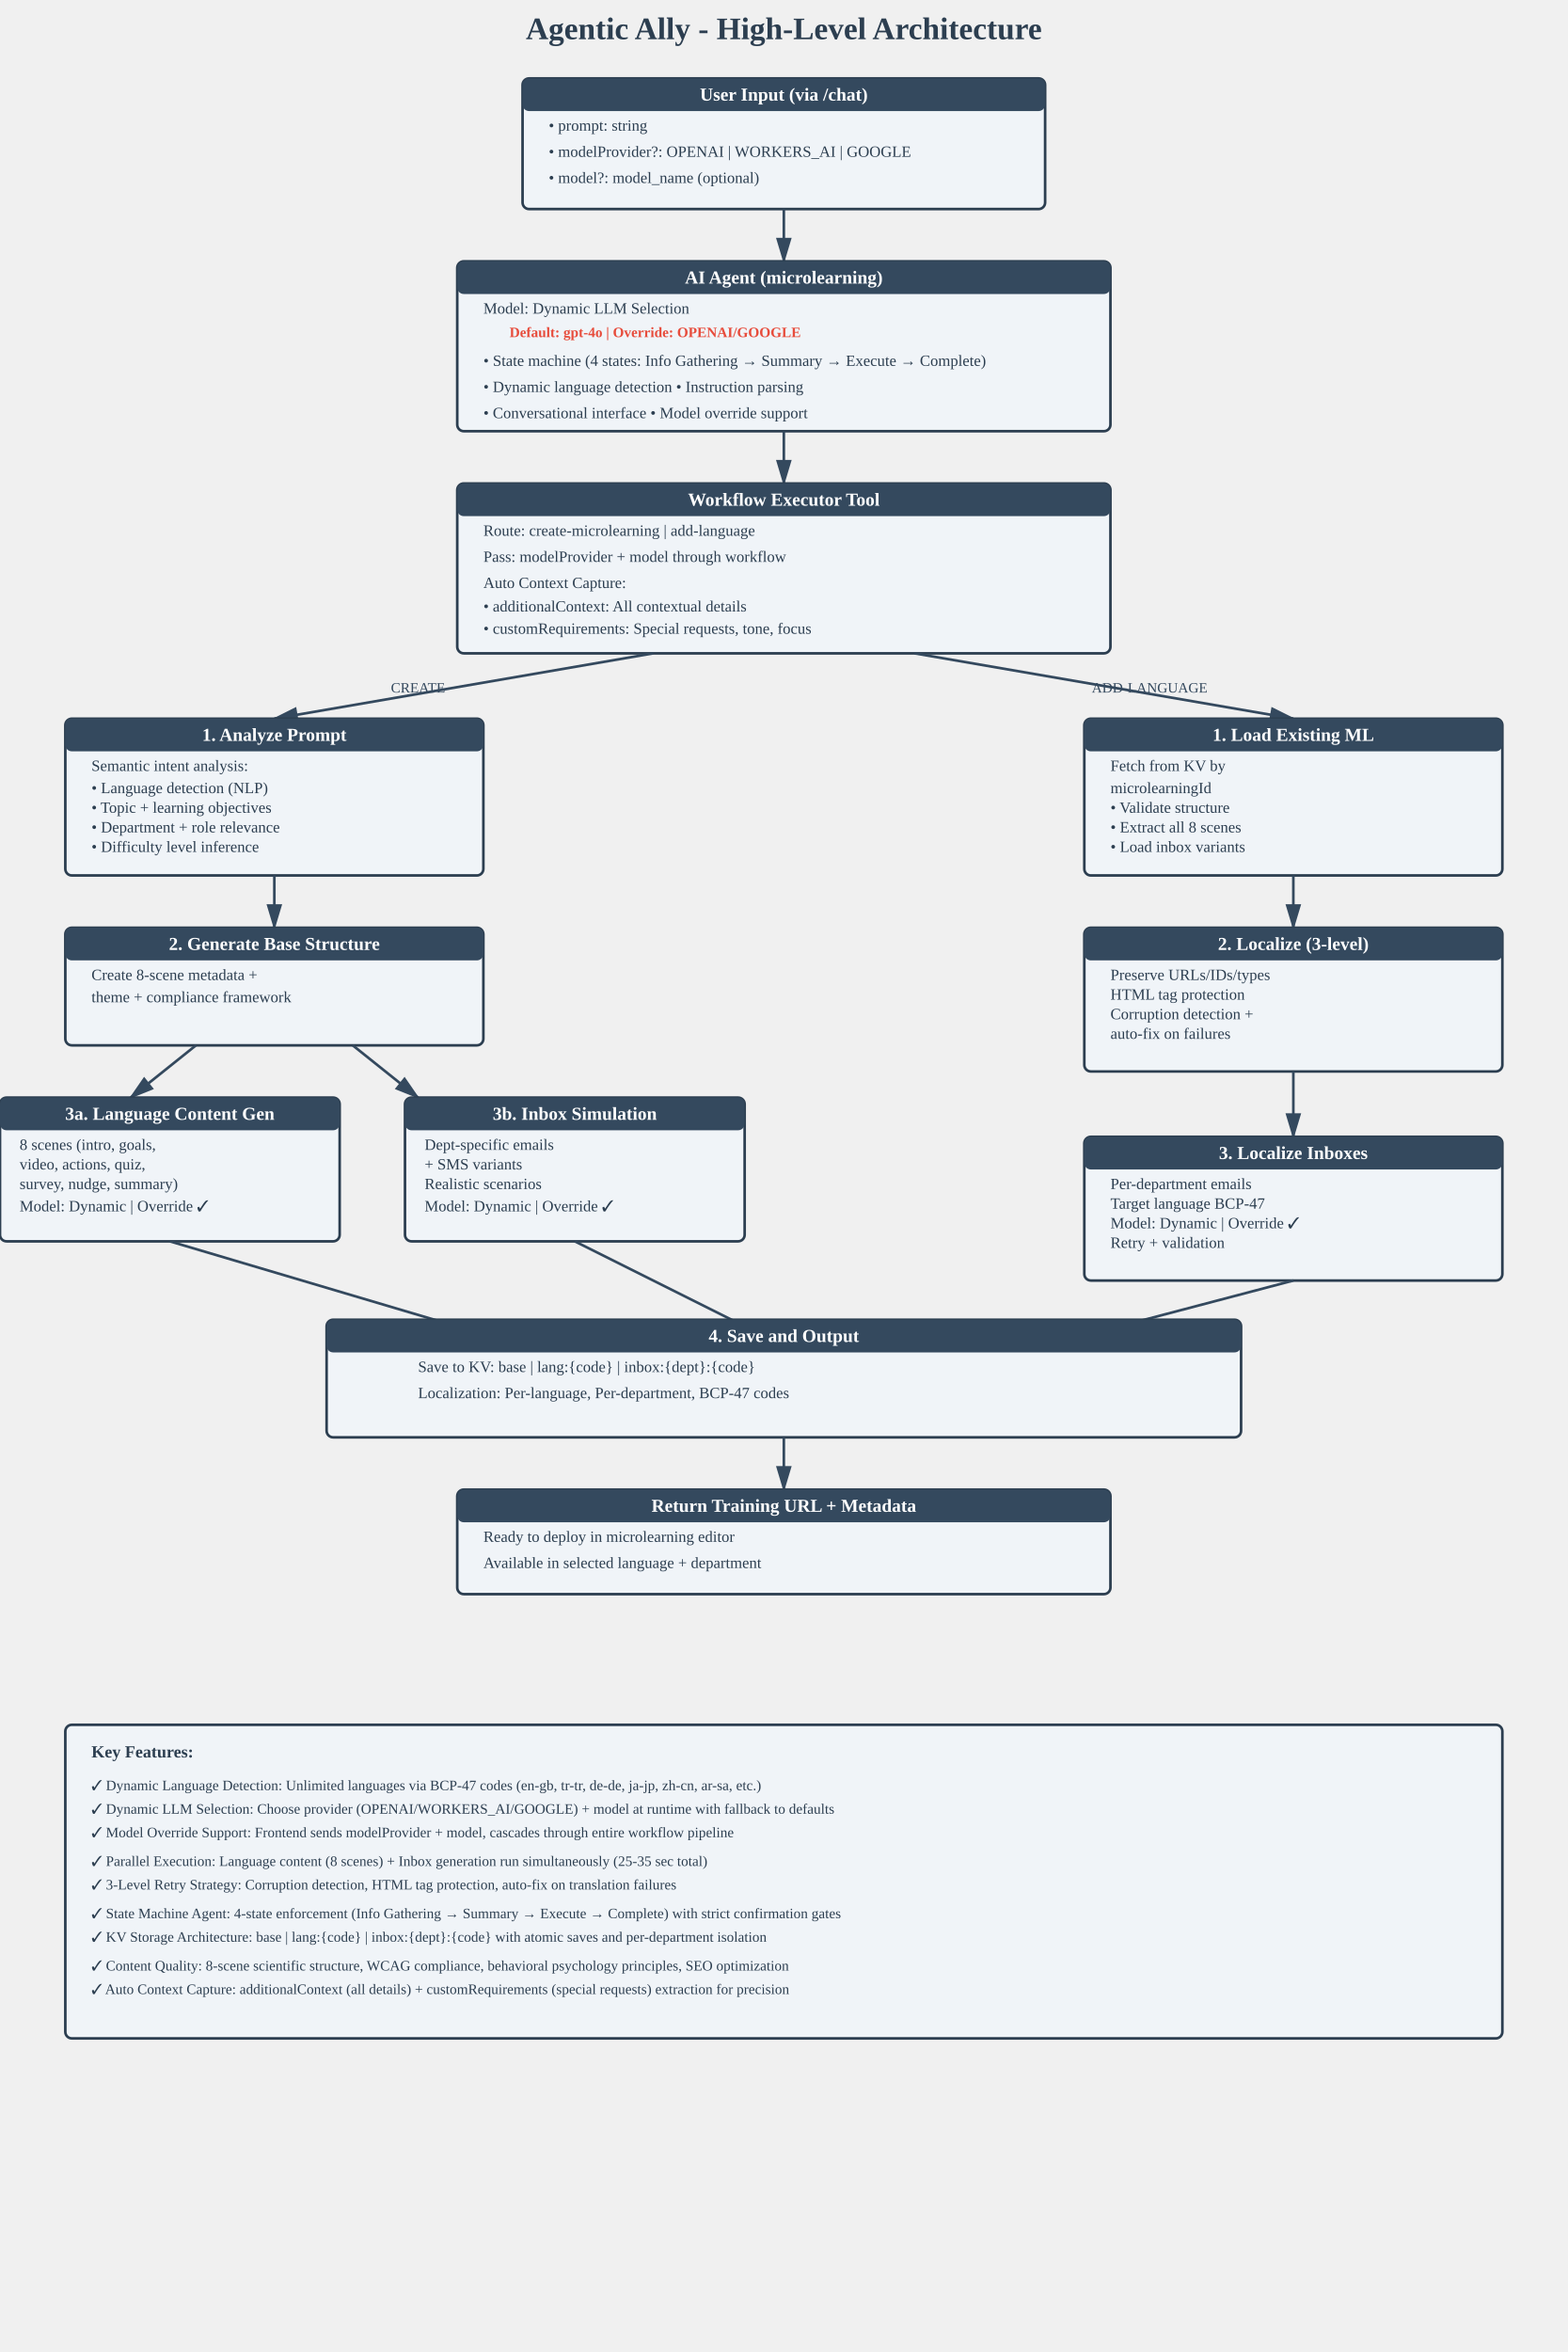
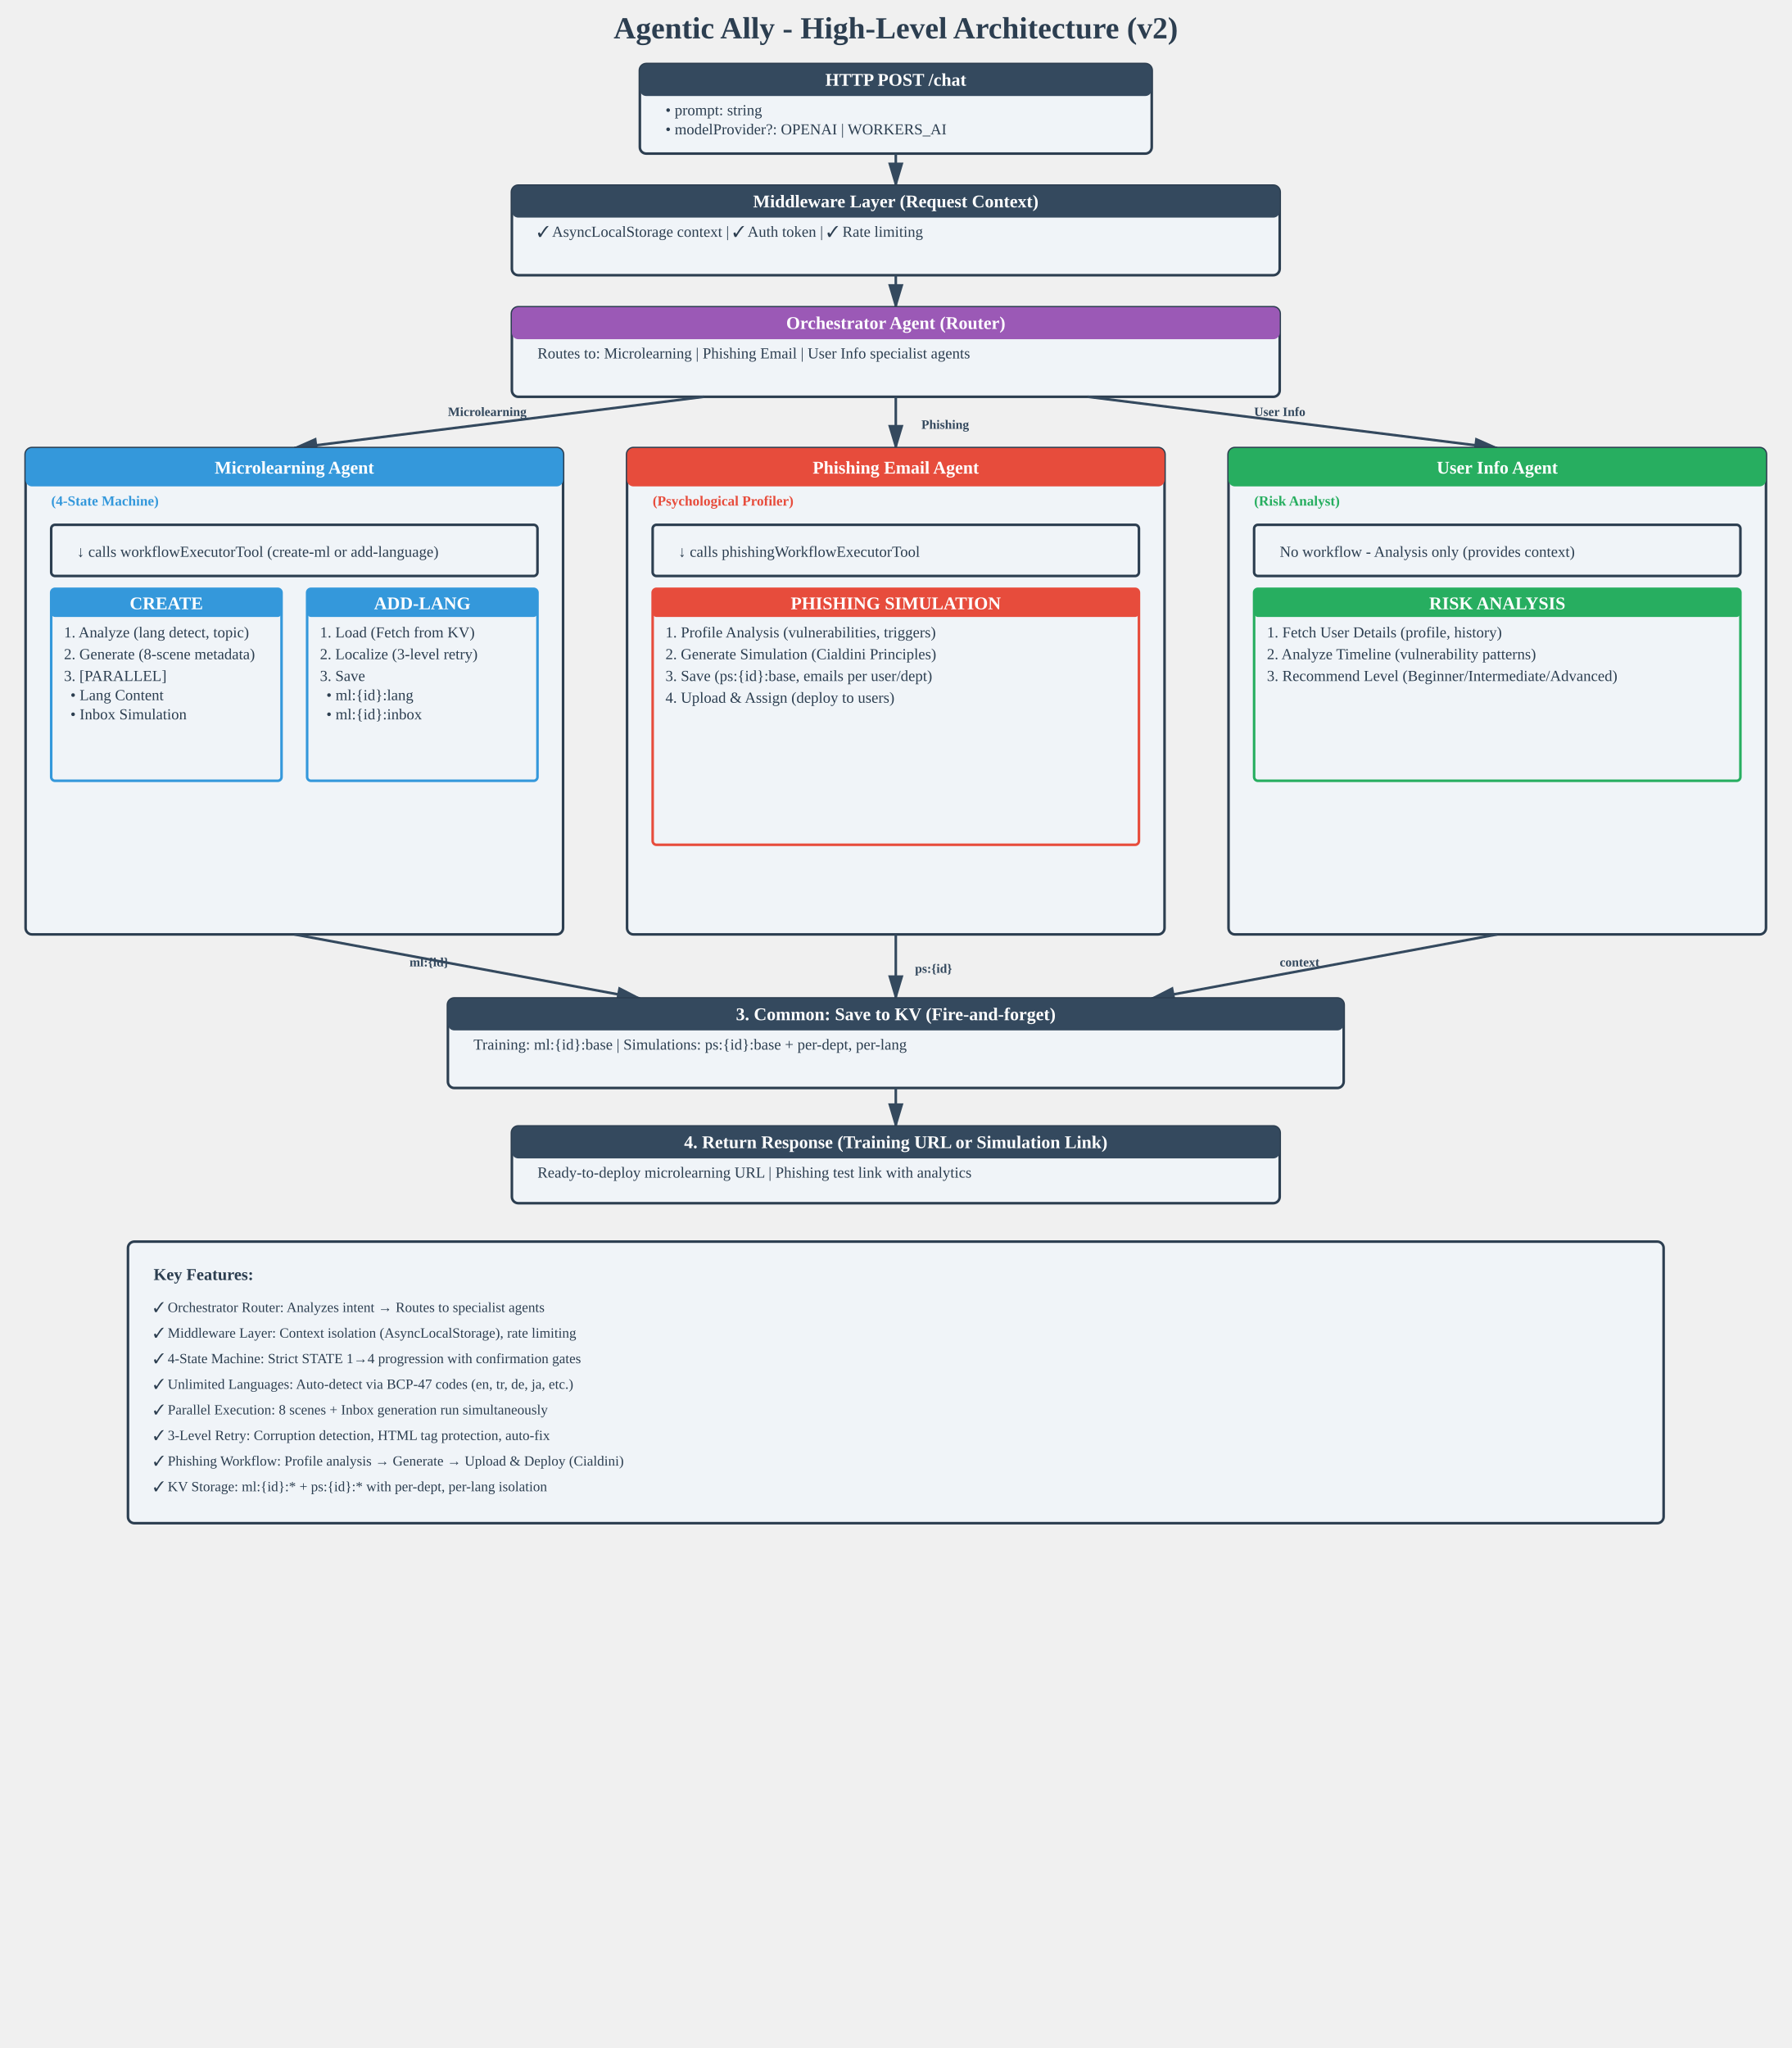
- <svg xmlns="http://www.w3.org/2000/svg" viewBox="0 0 1200 1800">
+ <svg xmlns="http://www.w3.org/2000/svg" viewBox="0 0 1400 1600">
  <defs>
    <style>
      .box { fill: #f0f4f8; stroke: #2c3e50; stroke-width: 2; }
      .box-header { fill: #34495e; }
+       .box-header-ml { fill: #3498db; }
+       .box-header-phishing { fill: #e74c3c; }
+       .box-header-userinfo { fill: #27ae60; }
+       .workflow-box-ml { fill: #f0f4f8; stroke: #3498db; stroke-width: 2; }
+       .workflow-box-phishing { fill: #f0f4f8; stroke: #e74c3c; stroke-width: 2; }
+       .workflow-box-userinfo { fill: #f0f4f8; stroke: #27ae60; stroke-width: 2; }
      .text-header { fill: white; font-size: 14px; font-weight: bold; }
      .text-normal { fill: #2c3e50; font-size: 12px; }
-       .text-highlight { fill: #e74c3c; font-size: 11px; font-weight: bold; }
      .arrow { stroke: #34495e; stroke-width: 2; fill: none; marker-end: url(#arrowhead); }
-       .label-arrow { fill: #34495e; font-size: 11px; }
+       .arrow-label { fill: #34495e; font-size: 10px; font-weight: bold; }
    </style>
    <marker id="arrowhead" markerWidth="10" markerHeight="10" refX="9" refY="3" orient="auto">
      <polygon points="0 0, 10 3, 0 6" fill="#34495e" />
    </marker>
+     <marker id="arrowhead-ml" markerWidth="10" markerHeight="10" refX="9" refY="3" orient="auto">
+       <polygon points="0 0, 10 3, 0 6" fill="#3498db" />
+     </marker>
+     <marker id="arrowhead-phishing" markerWidth="10" markerHeight="10" refX="9" refY="3" orient="auto">
+       <polygon points="0 0, 10 3, 0 6" fill="#e74c3c" />
+     </marker>
+     <marker id="arrowhead-userinfo" markerWidth="10" markerHeight="10" refX="9" refY="3" orient="auto">
+       <polygon points="0 0, 10 3, 0 6" fill="#27ae60" />
+     </marker>
  </defs>
-   <text x="600" y="30" font-size="24" font-weight="bold" text-anchor="middle" fill="#2c3e50">
-     Agentic Ally - High-Level Architecture
+   <text x="700" y="30" font-size="24" font-weight="bold" text-anchor="middle" fill="#2c3e50">
+     Agentic Ally - High-Level Architecture (v2)
  </text>
-   <rect class="box" x="400" y="60" width="400" height="100" rx="5" />
-   <rect class="box-header" x="400" y="60" width="400" height="25" rx="5" />
-   <text class="text-header" x="600" y="77" text-anchor="middle">User Input (via /chat)</text>
-   <text class="text-normal" x="420" y="100">• prompt: string</text>
-   <text class="text-normal" x="420" y="120">• modelProvider?: OPENAI | WORKERS_AI | GOOGLE</text>
-   <text class="text-normal" x="420" y="140">• model?: model_name (optional)</text>
-   <path class="arrow" d="M 600 160 L 600 200" />
-   <rect class="box" x="350" y="200" width="500" height="130" rx="5" />
-   <rect class="box-header" x="350" y="200" width="500" height="25" rx="5" />
-   <text class="text-header" x="600" y="217" text-anchor="middle">AI Agent (microlearning)</text>
-   <text class="text-normal" x="370" y="240">Model: Dynamic LLM Selection</text>
-   <text class="text-highlight" x="390" y="258">Default: gpt-4o  |  Override: OPENAI/GOOGLE</text>
-   <text class="text-normal" x="370" y="280">• State machine (4 states: Info Gathering → Summary → Execute → Complete)</text>
-   <text class="text-normal" x="370" y="300">• Dynamic language detection • Instruction parsing</text>
-   <text class="text-normal" x="370" y="320">• Conversational interface • Model override support</text>
-   <path class="arrow" d="M 600 330 L 600 370" />
-   <rect class="box" x="350" y="370" width="500" height="130" rx="5" />
-   <rect class="box-header" x="350" y="370" width="500" height="25" rx="5" />
-   <text class="text-header" x="600" y="387" text-anchor="middle">Workflow Executor Tool</text>
-   <text class="text-normal" x="370" y="410">Route: create-microlearning  |  add-language</text>
-   <text class="text-normal" x="370" y="430">Pass: modelProvider + model through workflow</text>
-   <text class="text-normal" x="370" y="450">Auto Context Capture:</text>
-   <text class="text-normal" x="370" y="468" font-size="11">• additionalContext: All contextual details</text>
-   <text class="text-normal" x="370" y="485" font-size="11">• customRequirements: Special requests, tone, focus</text>
-   <path class="arrow" d="M 500 500 L 210 550" />
-   <path class="arrow" d="M 700 500 L 990 550" />
-   <text class="label-arrow" x="320" y="530" text-anchor="middle">CREATE</text>
-   <text class="label-arrow" x="880" y="530" text-anchor="middle">ADD-LANGUAGE</text>
-   <g>
-     <rect class="box" x="50" y="550" width="320" height="120" rx="5" />
-     <rect class="box-header" x="50" y="550" width="320" height="25" rx="5" />
-     <text class="text-header" x="210" y="567" text-anchor="middle">1. Analyze Prompt</text>
-     <text class="text-normal" x="70" y="590">Semantic intent analysis:</text>
-     <text class="text-normal" x="70" y="607" font-size="10">• Language detection (NLP)</text>
-     <text class="text-normal" x="70" y="622" font-size="10">• Topic + learning objectives</text>
-     <text class="text-normal" x="70" y="637" font-size="10">• Department + role relevance</text>
-     <text class="text-normal" x="70" y="652" font-size="10">• Difficulty level inference</text>
-     <path class="arrow" d="M 210 670 L 210 710" />
-     <rect class="box" x="50" y="710" width="320" height="90" rx="5" />
-     <rect class="box-header" x="50" y="710" width="320" height="25" rx="5" />
-     <text class="text-header" x="210" y="727" text-anchor="middle">2. Generate Base Structure</text>
-     <text class="text-normal" x="70" y="750">Create 8-scene metadata +</text>
-     <text class="text-normal" x="70" y="767">theme + compliance framework</text>
-     <path class="arrow" d="M 150 800 L 100 840" />
-     <path class="arrow" d="M 270 800 L 320 840" />
-     <rect class="box" x="0" y="840" width="260" height="110" rx="5" />
-     <rect class="box-header" x="0" y="840" width="260" height="25" rx="5" />
-     <text class="text-header" x="130" y="857" text-anchor="middle">3a. Language Content Gen</text>
-     <text class="text-normal" x="15" y="880" font-size="10">8 scenes (intro, goals,</text>
-     <text class="text-normal" x="15" y="895" font-size="10">video, actions, quiz,</text>
-     <text class="text-normal" x="15" y="910" font-size="10">survey, nudge, summary)</text>
-     <text class="text-normal" x="15" y="927" font-size="10">Model: Dynamic | Override ✓</text>
-     <rect class="box" x="310" y="840" width="260" height="110" rx="5" />
-     <rect class="box-header" x="310" y="840" width="260" height="25" rx="5" />
-     <text class="text-header" x="440" y="857" text-anchor="middle">3b. Inbox Simulation</text>
-     <text class="text-normal" x="325" y="880" font-size="10">Dept-specific emails</text>
-     <text class="text-normal" x="325" y="895" font-size="10">+ SMS variants</text>
-     <text class="text-normal" x="325" y="910" font-size="10">Realistic scenarios</text>
-     <text class="text-normal" x="325" y="927" font-size="10">Model: Dynamic | Override ✓</text>
-     <path class="arrow" d="M 130 950 L 400 1030" />
-     <path class="arrow" d="M 440 950 L 600 1030" />
-   </g>
-   <g>
-     <rect class="box" x="830" y="550" width="320" height="120" rx="5" />
-     <rect class="box-header" x="830" y="550" width="320" height="25" rx="5" />
-     <text class="text-header" x="990" y="567" text-anchor="middle">1. Load Existing ML</text>
-     <text class="text-normal" x="850" y="590">Fetch from KV by</text>
-     <text class="text-normal" x="850" y="607" font-size="10">microlearningId</text>
-     <text class="text-normal" x="850" y="622" font-size="10">• Validate structure</text>
-     <text class="text-normal" x="850" y="637" font-size="10">• Extract all 8 scenes</text>
-     <text class="text-normal" x="850" y="652" font-size="10">• Load inbox variants</text>
-     <path class="arrow" d="M 990 670 L 990 710" />
-     <rect class="box" x="830" y="710" width="320" height="110" rx="5" />
-     <rect class="box-header" x="830" y="710" width="320" height="25" rx="5" />
-     <text class="text-header" x="990" y="727" text-anchor="middle">2. Localize (3-level)</text>
-     <text class="text-normal" x="850" y="750" font-size="10">Preserve URLs/IDs/types</text>
-     <text class="text-normal" x="850" y="765" font-size="10">HTML tag protection</text>
-     <text class="text-normal" x="850" y="780" font-size="10">Corruption detection +</text>
-     <text class="text-normal" x="850" y="795" font-size="10">auto-fix on failures</text>
-     <path class="arrow" d="M 990 820 L 990 870" />
-     <rect class="box" x="830" y="870" width="320" height="110" rx="5" />
-     <rect class="box-header" x="830" y="870" width="320" height="25" rx="5" />
-     <text class="text-header" x="990" y="887" text-anchor="middle">3. Localize Inboxes</text>
-     <text class="text-normal" x="850" y="910" font-size="10">Per-department emails</text>
-     <text class="text-normal" x="850" y="925" font-size="10">Target language BCP-47</text>
-     <text class="text-normal" x="850" y="940" font-size="10">Model: Dynamic | Override ✓</text>
-     <text class="text-normal" x="850" y="955" font-size="10">Retry + validation</text>
-     <path class="arrow" d="M 990 980 L 800 1030" />
-   </g>
-   <rect class="box" x="250" y="1010" width="700" height="90" rx="5" />
-   <rect class="box-header" x="250" y="1010" width="700" height="25" rx="5" />
-   <text class="text-header" x="600" y="1027" text-anchor="middle">4. Save and Output</text>
-   <text class="text-normal" x="320" y="1050">Save to KV: base | lang:{code} | inbox:{dept}:{code}</text>
-   <text class="text-normal" x="320" y="1070">Localization: Per-language, Per-department, BCP-47 codes</text>
-   <path class="arrow" d="M 600 1100 L 600 1140" />
-   <rect class="box" x="350" y="1140" width="500" height="80" rx="5" />
-   <rect class="box-header" x="350" y="1140" width="500" height="25" rx="5" />
-   <text class="text-header" x="600" y="1157" text-anchor="middle">Return Training URL + Metadata</text>
-   <text class="text-normal" x="370" y="1180">Ready to deploy in microlearning editor</text>
-   <text class="text-normal" x="370" y="1200">Available in selected language + department</text>
-   <rect class="box" x="50" y="1320" width="1100" height="240" rx="5" />
-   <text x="70" y="1345" font-size="13" font-weight="bold" fill="#2c3e50">Key Features:</text>
-   <text x="70" y="1370" font-size="11" fill="#2c3e50">✓ Dynamic Language Detection: Unlimited languages via BCP-47 codes (en-gb, tr-tr, de-de, ja-jp, zh-cn, ar-sa, etc.)</text>
-   <text x="70" y="1388" font-size="11" fill="#2c3e50">✓ Dynamic LLM Selection: Choose provider (OPENAI/WORKERS_AI/GOOGLE) + model at runtime with fallback to defaults</text>
-   <text x="70" y="1406" font-size="11" fill="#2c3e50">✓ Model Override Support: Frontend sends modelProvider + model, cascades through entire workflow pipeline</text>
-   <text x="70" y="1428" font-size="11" fill="#2c3e50">✓ Parallel Execution: Language content (8 scenes) + Inbox generation run simultaneously (25-35 sec total)</text>
-   <text x="70" y="1446" font-size="11" fill="#2c3e50">✓ 3-Level Retry Strategy: Corruption detection, HTML tag protection, auto-fix on translation failures</text>
-   <text x="70" y="1468" font-size="11" fill="#2c3e50">✓ State Machine Agent: 4-state enforcement (Info Gathering → Summary → Execute → Complete) with strict confirmation gates</text>
-   <text x="70" y="1486" font-size="11" fill="#2c3e50">✓ KV Storage Architecture: base | lang:{code} | inbox:{dept}:{code} with atomic saves and per-department isolation</text>
-   <text x="70" y="1508" font-size="11" fill="#2c3e50">✓ Content Quality: 8-scene scientific structure, WCAG compliance, behavioral psychology principles, SEO optimization</text>
-   <text x="70" y="1526" font-size="11" fill="#2c3e50">✓ Auto Context Capture: additionalContext (all details) + customRequirements (special requests) extraction for precision</text>
+   <rect class="box" x="500" y="50" width="400" height="70" rx="5" />
+   <rect class="box-header" x="500" y="50" width="400" height="25" rx="5" />
+   <text class="text-header" x="700" y="67" text-anchor="middle">HTTP POST /chat</text>
+   <text class="text-normal" x="520" y="90">• prompt: string</text>
+   <text class="text-normal" x="520" y="105">• modelProvider?: OPENAI | WORKERS_AI</text>
+   <path class="arrow" d="M 700 120 L 700 145" />
+   <rect class="box" x="400" y="145" width="600" height="70" rx="5" />
+   <rect class="box-header" x="400" y="145" width="600" height="25" rx="5" />
+   <text class="text-header" x="700" y="162" text-anchor="middle">Middleware Layer (Request Context)</text>
+   <text class="text-normal" x="420" y="185">✓ AsyncLocalStorage context | ✓ Auth token | ✓ Rate limiting</text>
+   <path class="arrow" d="M 700 215 L 700 240" />
+   <rect class="box" x="400" y="240" width="600" height="70" rx="5" />
+   <rect fill="#9b59b6" x="400" y="240" width="600" height="25" rx="5" />
+   <text class="text-header" x="700" y="257" text-anchor="middle">Orchestrator Agent (Router)</text>
+   <text class="text-normal" x="420" y="280">Routes to: Microlearning | Phishing Email | User Info specialist agents</text>
+   <path class="arrow" stroke="#3498db" marker-end="url(#arrowhead-ml)" d="M 550 310 L 230 350" />
+   <path class="arrow" stroke="#e74c3c" marker-end="url(#arrowhead-phishing)" d="M 700 310 L 700 350" />
+   <path class="arrow" stroke="#27ae60" marker-end="url(#arrowhead-userinfo)" d="M 850 310 L 1170 350" />
+   <text x="350" y="325" class="arrow-label" fill="#3498db">Microlearning</text>
+   <text x="720" y="335" class="arrow-label" fill="#e74c3c">Phishing</text>
+   <text x="980" y="325" class="arrow-label" fill="#27ae60">User Info</text>
+   <rect class="box" x="20" y="350" width="420" height="380" rx="5" />
+   <rect class="box-header-ml" x="20" y="350" width="420" height="30" rx="5" />
+   <text class="text-header" x="230" y="370" text-anchor="middle">Microlearning Agent</text>
+   <text fill="#3498db" font-weight="bold" x="40" y="395" font-size="11">(4-State Machine)</text>
+   <rect class="box" x="40" y="410" width="380" height="40" rx="3" />
+   <text class="text-normal" x="60" y="435" font-size="10">↓ calls workflowExecutorTool (create-ml or add-language)</text>
+   <rect class="workflow-box-ml" x="40" y="460" width="180" height="150" rx="3" />
+   <rect fill="#3498db" x="40" y="460" width="180" height="22" rx="3" />
+   <text class="text-header" x="130" y="476" text-anchor="middle" font-size="11">CREATE</text>
+   <text class="text-normal" x="50" y="498" font-size="9">1. Analyze (lang detect, topic)</text>
+   <text class="text-normal" x="50" y="515" font-size="9">2. Generate (8-scene metadata)</text>
+   <text class="text-normal" x="50" y="532" font-size="9">3. [PARALLEL]</text>
+   <text class="text-normal" x="55" y="547" font-size="9">• Lang Content</text>
+   <text class="text-normal" x="55" y="562" font-size="9">• Inbox Simulation</text>
+   <rect class="workflow-box-ml" x="240" y="460" width="180" height="150" rx="3" />
+   <rect fill="#3498db" x="240" y="460" width="180" height="22" rx="3" />
+   <text class="text-header" x="330" y="476" text-anchor="middle" font-size="11">ADD-LANG</text>
+   <text class="text-normal" x="250" y="498" font-size="9">1. Load (Fetch from KV)</text>
+   <text class="text-normal" x="250" y="515" font-size="9">2. Localize (3-level retry)</text>
+   <text class="text-normal" x="250" y="532" font-size="9">3. Save</text>
+   <text class="text-normal" x="255" y="547" font-size="9">• ml:{id}:lang</text>
+   <text class="text-normal" x="255" y="562" font-size="9">• ml:{id}:inbox</text>
+   <rect class="box" x="490" y="350" width="420" height="380" rx="5" />
+   <rect class="box-header-phishing" x="490" y="350" width="420" height="30" rx="5" />
+   <text class="text-header" x="700" y="370" text-anchor="middle">Phishing Email Agent</text>
+   <text fill="#e74c3c" font-weight="bold" x="510" y="395" font-size="11">(Psychological Profiler)</text>
+   <rect class="box" x="510" y="410" width="380" height="40" rx="3" />
+   <text class="text-normal" x="530" y="435" font-size="10">↓ calls phishingWorkflowExecutorTool</text>
+   <rect class="workflow-box-phishing" x="510" y="460" width="380" height="200" rx="3" />
+   <rect fill="#e74c3c" x="510" y="460" width="380" height="22" rx="3" />
+   <text class="text-header" x="700" y="476" text-anchor="middle" font-size="11">PHISHING SIMULATION</text>
+   <text class="text-normal" x="520" y="498" font-size="9">1. Profile Analysis (vulnerabilities, triggers)</text>
+   <text class="text-normal" x="520" y="515" font-size="9">2. Generate Simulation (Cialdini Principles)</text>
+   <text class="text-normal" x="520" y="532" font-size="9">3. Save (ps:{id}:base, emails per user/dept)</text>
+   <text class="text-normal" x="520" y="549" font-size="9">4. Upload &amp; Assign (deploy to users)</text>
+   <rect class="box" x="960" y="350" width="420" height="380" rx="5" />
+   <rect class="box-header-userinfo" x="960" y="350" width="420" height="30" rx="5" />
+   <text class="text-header" x="1170" y="370" text-anchor="middle">User Info Agent</text>
+   <text fill="#27ae60" font-weight="bold" x="980" y="395" font-size="11">(Risk Analyst)</text>
+   <rect class="box" x="980" y="410" width="380" height="40" rx="3" />
+   <text class="text-normal" x="1000" y="435" font-size="10">No workflow - Analysis only (provides context)</text>
+   <rect class="workflow-box-userinfo" x="980" y="460" width="380" height="150" rx="3" />
+   <rect fill="#27ae60" x="980" y="460" width="380" height="22" rx="3" />
+   <text class="text-header" x="1170" y="476" text-anchor="middle" font-size="11">RISK ANALYSIS</text>
+   <text class="text-normal" x="990" y="498" font-size="9">1. Fetch User Details (profile, history)</text>
+   <text class="text-normal" x="990" y="515" font-size="9">2. Analyze Timeline (vulnerability patterns)</text>
+   <text class="text-normal" x="990" y="532" font-size="9">3. Recommend Level (Beginner/Intermediate/Advanced)</text>
+   <path class="arrow" stroke="#3498db" marker-end="url(#arrowhead-ml)" d="M 230 730 L 500 780" />
+   <path class="arrow" stroke="#e74c3c" marker-end="url(#arrowhead-phishing)" d="M 700 730 L 700 780" />
+   <path class="arrow" stroke="#27ae60" marker-end="url(#arrowhead-userinfo)" d="M 1170 730 L 900 780" />
+   <text x="320" y="755" class="arrow-label" fill="#3498db" font-size="9">ml:{id}</text>
+   <text x="715" y="760" class="arrow-label" fill="#e74c3c" font-size="9">ps:{id}</text>
+   <text x="1000" y="755" class="arrow-label" fill="#27ae60" font-size="9">context</text>
+   <rect class="box" x="350" y="780" width="700" height="70" rx="5" />
+   <rect class="box-header" x="350" y="780" width="700" height="25" rx="5" />
+   <text class="text-header" x="700" y="797" text-anchor="middle" font-size="12">3. Common: Save to KV (Fire-and-forget)</text>
+   <text class="text-normal" x="370" y="820" font-size="10">Training: ml:{id}:base | Simulations: ps:{id}:base + per-dept, per-lang</text>
+   <path class="arrow" d="M 700 850 L 700 880" />
+   <rect class="box" x="400" y="880" width="600" height="60" rx="5" />
+   <rect class="box-header" x="400" y="880" width="600" height="25" rx="5" />
+   <text class="text-header" x="700" y="897" text-anchor="middle" font-size="12">4. Return Response (Training URL or Simulation Link)</text>
+   <text class="text-normal" x="420" y="920" font-size="10">Ready-to-deploy microlearning URL | Phishing test link with analytics</text>
+   <rect class="box" x="100" y="970" width="1200" height="220" rx="5" />
+   <text x="120" y="1000" font-size="13" font-weight="bold" fill="#2c3e50">Key Features:</text>
+   <text x="120" y="1025" font-size="11" fill="#2c3e50">✓ Orchestrator Router: Analyzes intent → Routes to specialist agents</text>
+   <text x="120" y="1045" font-size="11" fill="#2c3e50">✓ Middleware Layer: Context isolation (AsyncLocalStorage), rate limiting</text>
+   <text x="120" y="1065" font-size="11" fill="#2c3e50">✓ 4-State Machine: Strict STATE 1→4 progression with confirmation gates</text>
+   <text x="120" y="1085" font-size="11" fill="#2c3e50">✓ Unlimited Languages: Auto-detect via BCP-47 codes (en, tr, de, ja, etc.)</text>
+   <text x="120" y="1105" font-size="11" fill="#2c3e50">✓ Parallel Execution: 8 scenes + Inbox generation run simultaneously</text>
+   <text x="120" y="1125" font-size="11" fill="#2c3e50">✓ 3-Level Retry: Corruption detection, HTML tag protection, auto-fix</text>
+   <text x="120" y="1145" font-size="11" fill="#2c3e50">✓ Phishing Workflow: Profile analysis → Generate → Upload &amp; Deploy (Cialdini)</text>
+   <text x="120" y="1165" font-size="11" fill="#2c3e50">✓ KV Storage: ml:{id}:* + ps:{id}:* with per-dept, per-lang isolation</text>
</svg>
